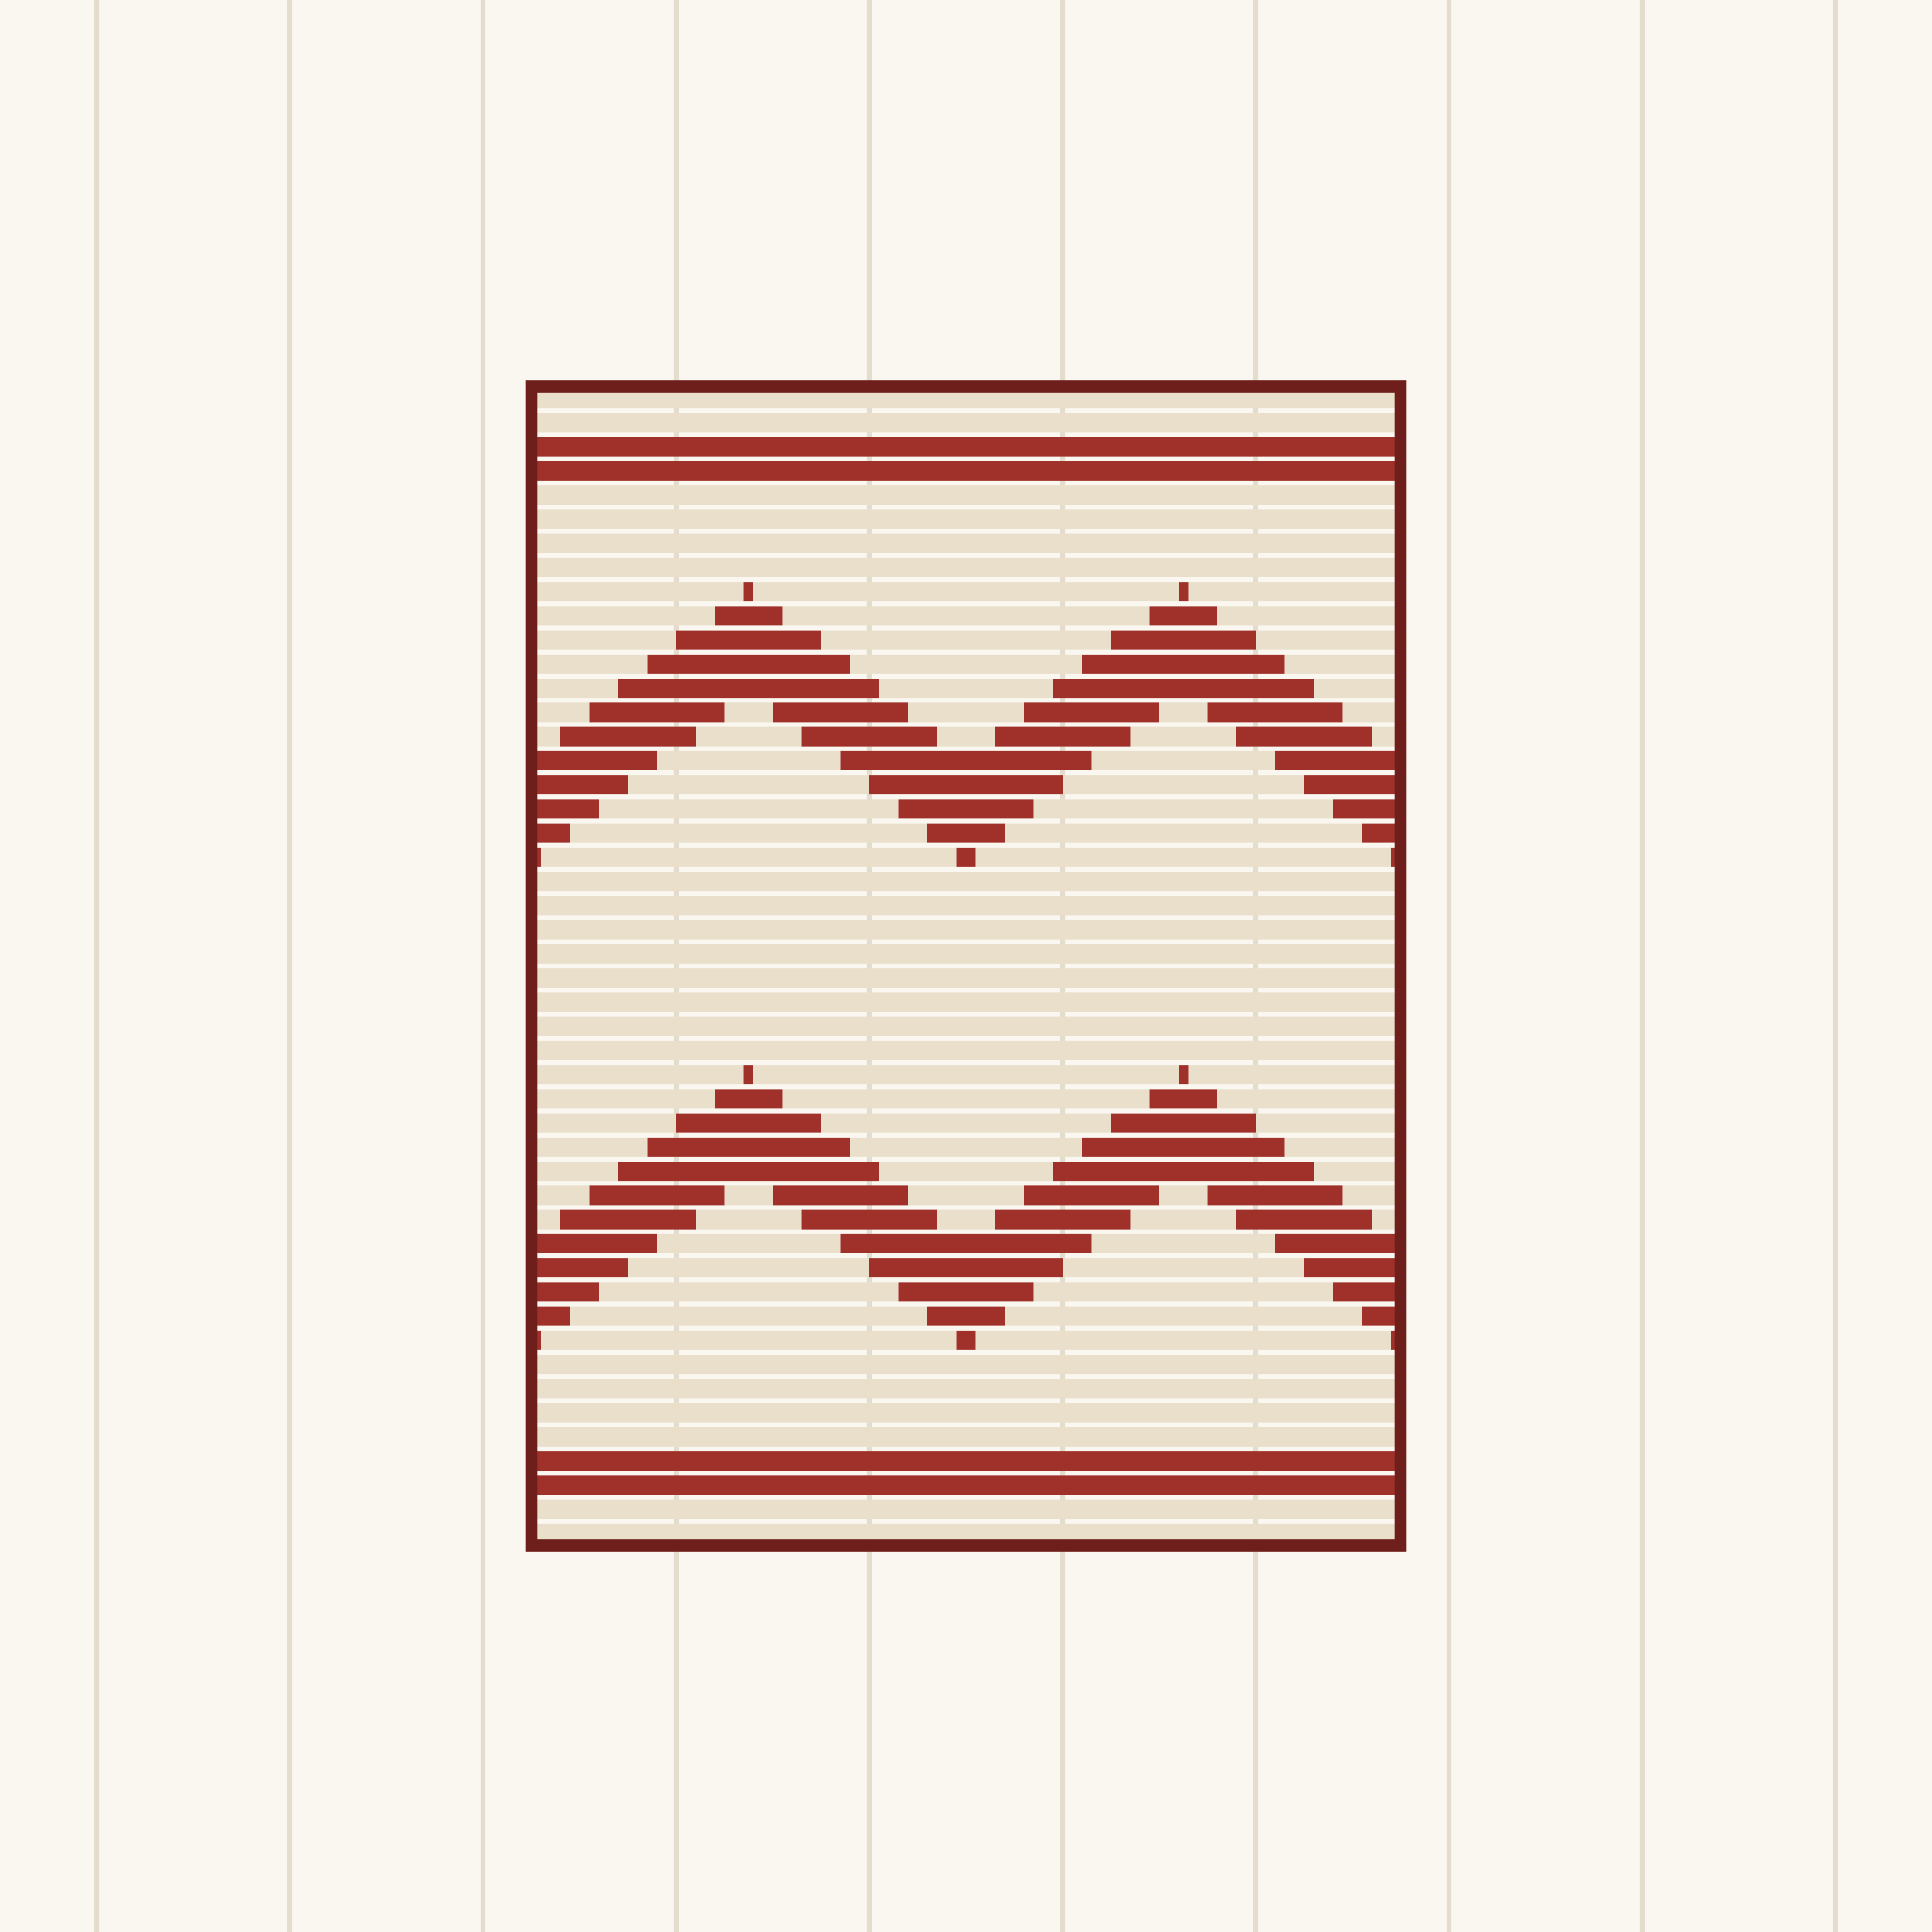
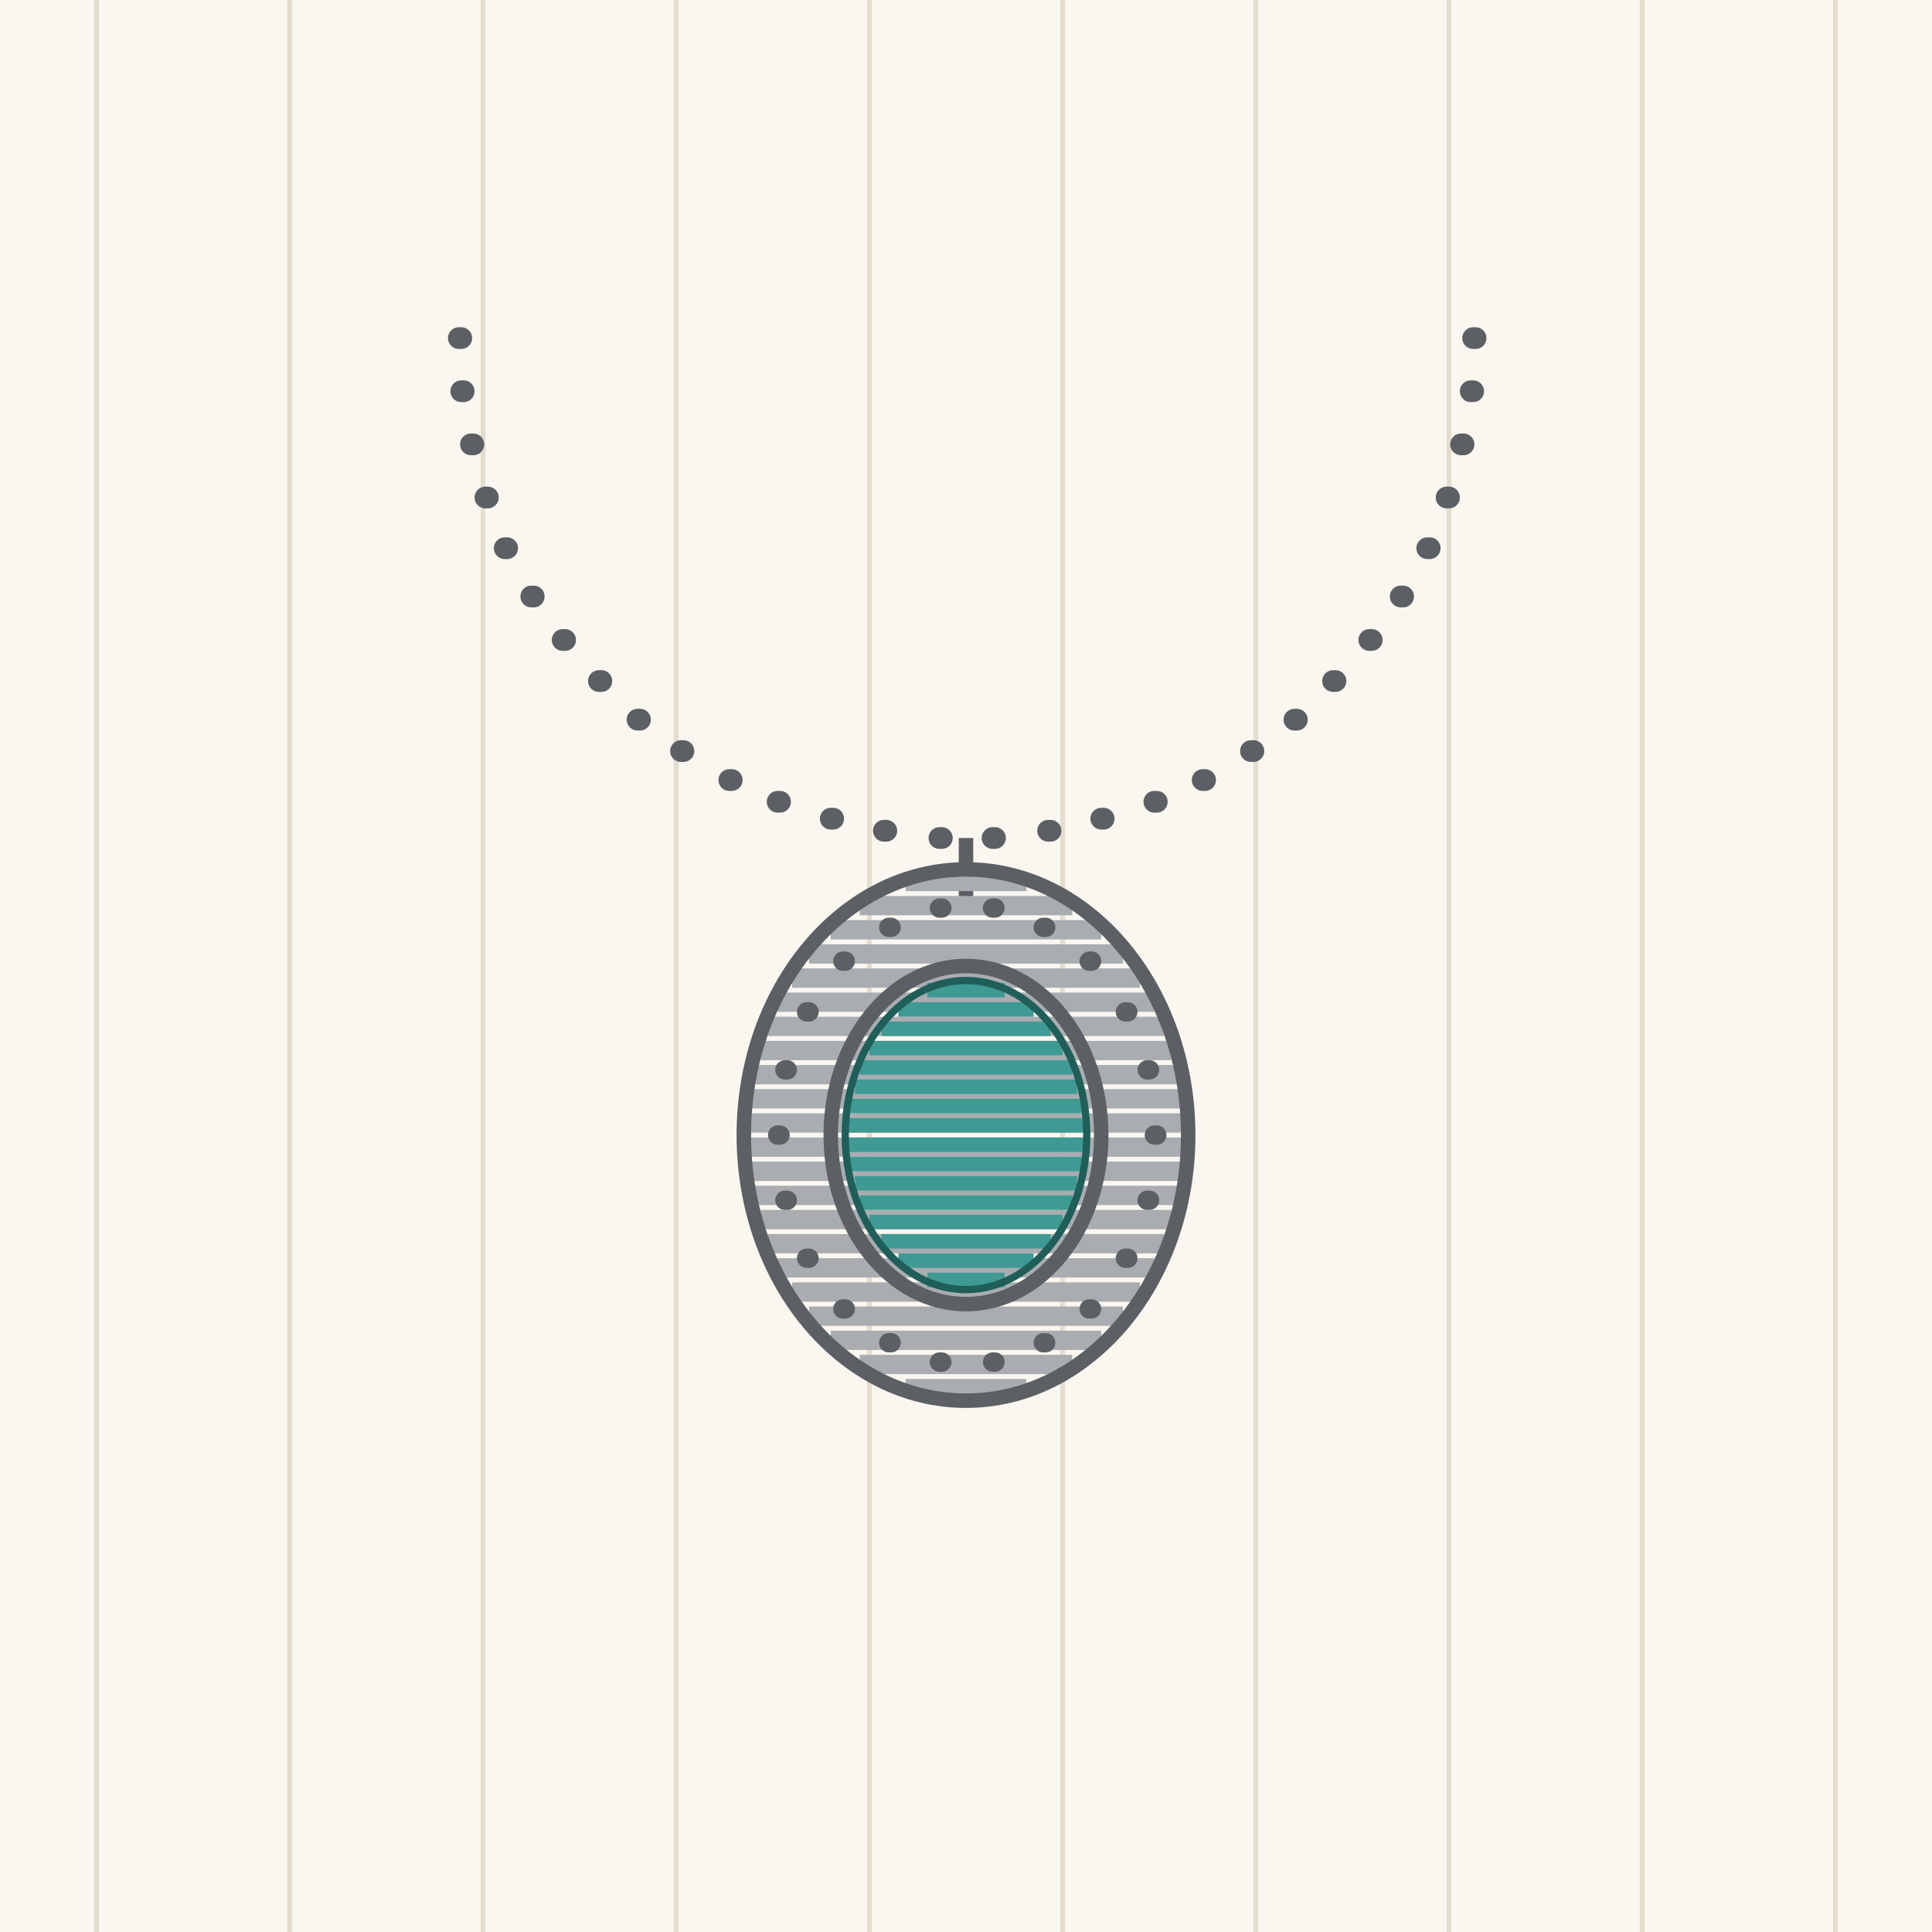
<svg xmlns="http://www.w3.org/2000/svg" width="800" height="800" viewBox="0 0 800 800">
  <rect width="800" height="800" fill="#FAF7F0" />
  <path d="M40 0V800M120 0V800M200 0V800M280 0V800M360 0V800M440 0V800M520 0V800M600 0V800M680 0V800M760 0V800" stroke="#E4DCCD" stroke-width="2" />
-   <path d="M220 165h360M220 175h360M220 205h360M220 215h360M220 225h360M220 235h360M220 245h88M312 245h176M492 245h88M220 255h76M324 255h152M504 255h76M220 265h60M340 265h120M520 265h60M220 275h48M352 275h96M532 275h48M220 285h36M364 285h72M544 285h36M220 295h24M300 295h20M376 295h48M480 295h20M556 295h24M220 305h12M288 305h44M388 305h24M468 305h44M568 305h12M272 315h76M452 315h76M260 325h100M440 325h100M248 335h124M428 335h124M236 345h148M416 345h148M224 355h172M404 355h172M220 365h360M220 375h360M220 385h360M220 395h360M220 405h360M220 415h360M220 425h360M220 435h360M220 445h88M312 445h176M492 445h88M220 455h76M324 455h152M504 455h76M220 465h60M340 465h120M520 465h60M220 475h48M352 475h96M532 475h48M220 485h36M364 485h72M544 485h36M220 495h24M300 495h20M376 495h48M480 495h20M556 495h24M220 505h12M288 505h44M388 505h24M468 505h44M568 505h12M272 515h76M452 515h76M260 525h100M440 525h100M248 535h124M428 535h124M236 545h148M416 545h148M224 555h172M404 555h172M220 565h360M220 575h360M220 585h360M220 595h360M220 625h360M220 635h360" stroke="#E9DFCB" stroke-width="8" fill="none" />
-   <path d="M220 185h360M220 195h360M308 245h4M488 245h4M296 255h28M476 255h28M280 265h60M460 265h60M268 275h84M448 275h84M256 285h108M436 285h108M244 295h56M320 295h56M424 295h56M500 295h56M232 305h56M332 305h56M412 305h56M512 305h56M220 315h52M348 315h104M528 315h52M220 325h40M360 325h80M540 325h40M220 335h28M372 335h56M552 335h28M220 345h16M384 345h32M564 345h16M220 355h4M396 355h8M576 355h4M308 445h4M488 445h4M296 455h28M476 455h28M280 465h60M460 465h60M268 475h84M448 475h84M256 485h108M436 485h108M244 495h56M320 495h56M424 495h56M500 495h56M232 505h56M332 505h56M412 505h56M512 505h56M220 515h52M348 515h104M528 515h52M220 525h40M360 525h80M540 525h40M220 535h28M372 535h56M552 535h28M220 545h16M384 545h32M564 545h16M220 555h4M396 555h8M576 555h4M220 605h360M220 615h360" stroke="#A0302A" stroke-width="8" fill="none" />
-   <rect x="220" y="160" width="360" height="480" fill="none" stroke="#6E1F1B" stroke-width="5" />
+   <path d="M190 140h1M191 162h1M195 184h1M201 206h1M209 227h1M220 247h1M233 265h1M248 282h1M264 298h1M282 311h1M302 323h1M322 332h1M344 339h1M366 344h1M389 347h1M411 347h1M434 344h1M456 339h1M478 332h1M498 323h1M518 311h1M536 298h1M552 282h1M567 265h1M580 247h1M591 227h1M599 206h1M605 184h1M609 162h1M610 140h1" stroke="#5C5F64" stroke-width="9" stroke-linecap="round" fill="none" />
+   <path d="M400 347 V372" stroke="#5C5F64" stroke-width="6" />
+   <path d="M375 365h50M356 375h88M344 385h112M335 395h130M328 405h144M322 415h156M318 425h164M315 435h170M312 445h176M311 455h178M310 465h180M310 475h180M311 485h178M312 495h176M315 505h170M318 515h164M322 525h156M328 535h144M335 545h130M344 555h112M356 565h88M375 575h50" stroke="#A9ACB0" stroke-width="8" fill="none" />
+   <ellipse cx="400" cy="470" rx="92" ry="110" fill="none" stroke="#5C5F64" stroke-width="6" />
+   <path d="M478 470h1M475 497h1M466 521h1M451 542h1M432 556h1M411 564h1M389 564h1M368 556h1M349 542h1M334 521h1M325 497h1M322 470h1M325 443h1M334 419h1M349 398h1M368 384h1M389 376h1M411 376h1M432 384h1M451 398h1M466 419h1M475 443h1" stroke="#5C5F64" stroke-width="8" stroke-linecap="round" fill="none" />
+   <path d="M384 410h32M372 418h56M365 426h70M360 434h80M356 442h88M354 450h92M352 458h96M351 466h98M351 474h98M352 482h96M354 490h92M356 498h88M360 506h80M365 514h70M372 522h56M384 530h32" stroke="#3E9A93" stroke-width="6" fill="none" />
+   <ellipse cx="400" cy="470" rx="56" ry="70" fill="none" stroke="#5C5F64" stroke-width="6" />
+   <ellipse cx="400" cy="470" rx="50" ry="64" fill="none" stroke="#1F5E59" stroke-width="3" />
</svg>
